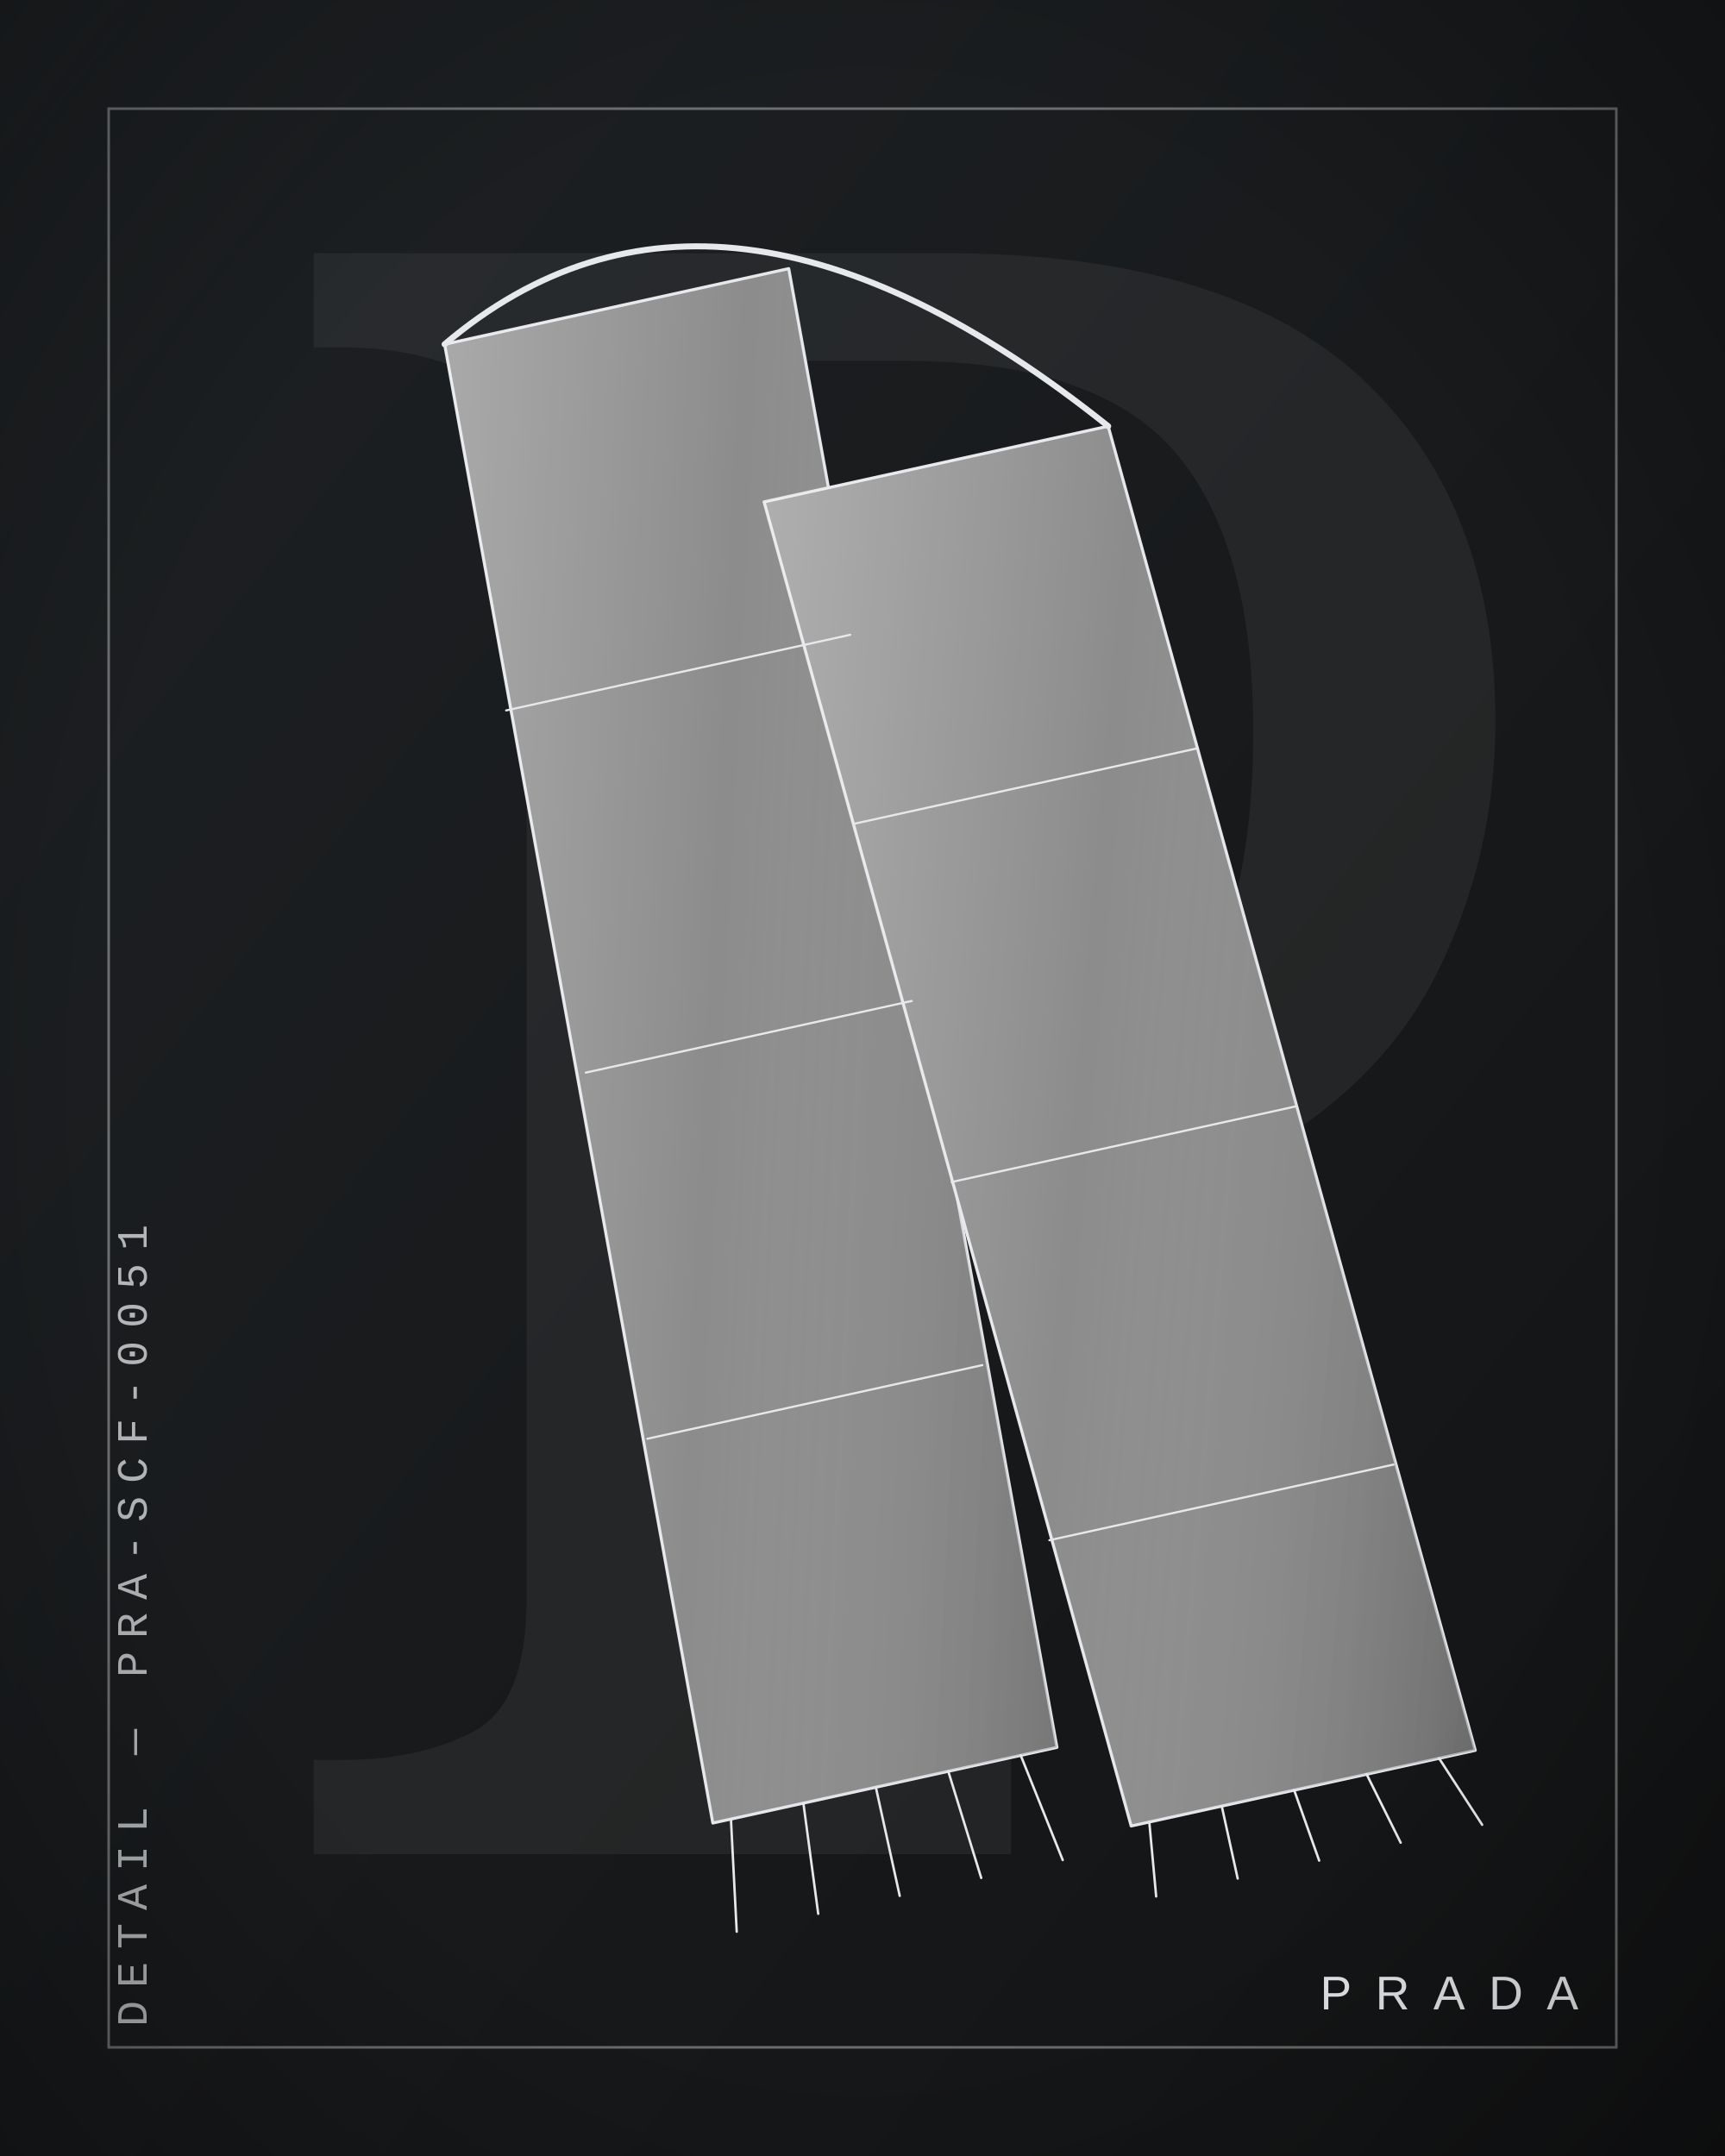
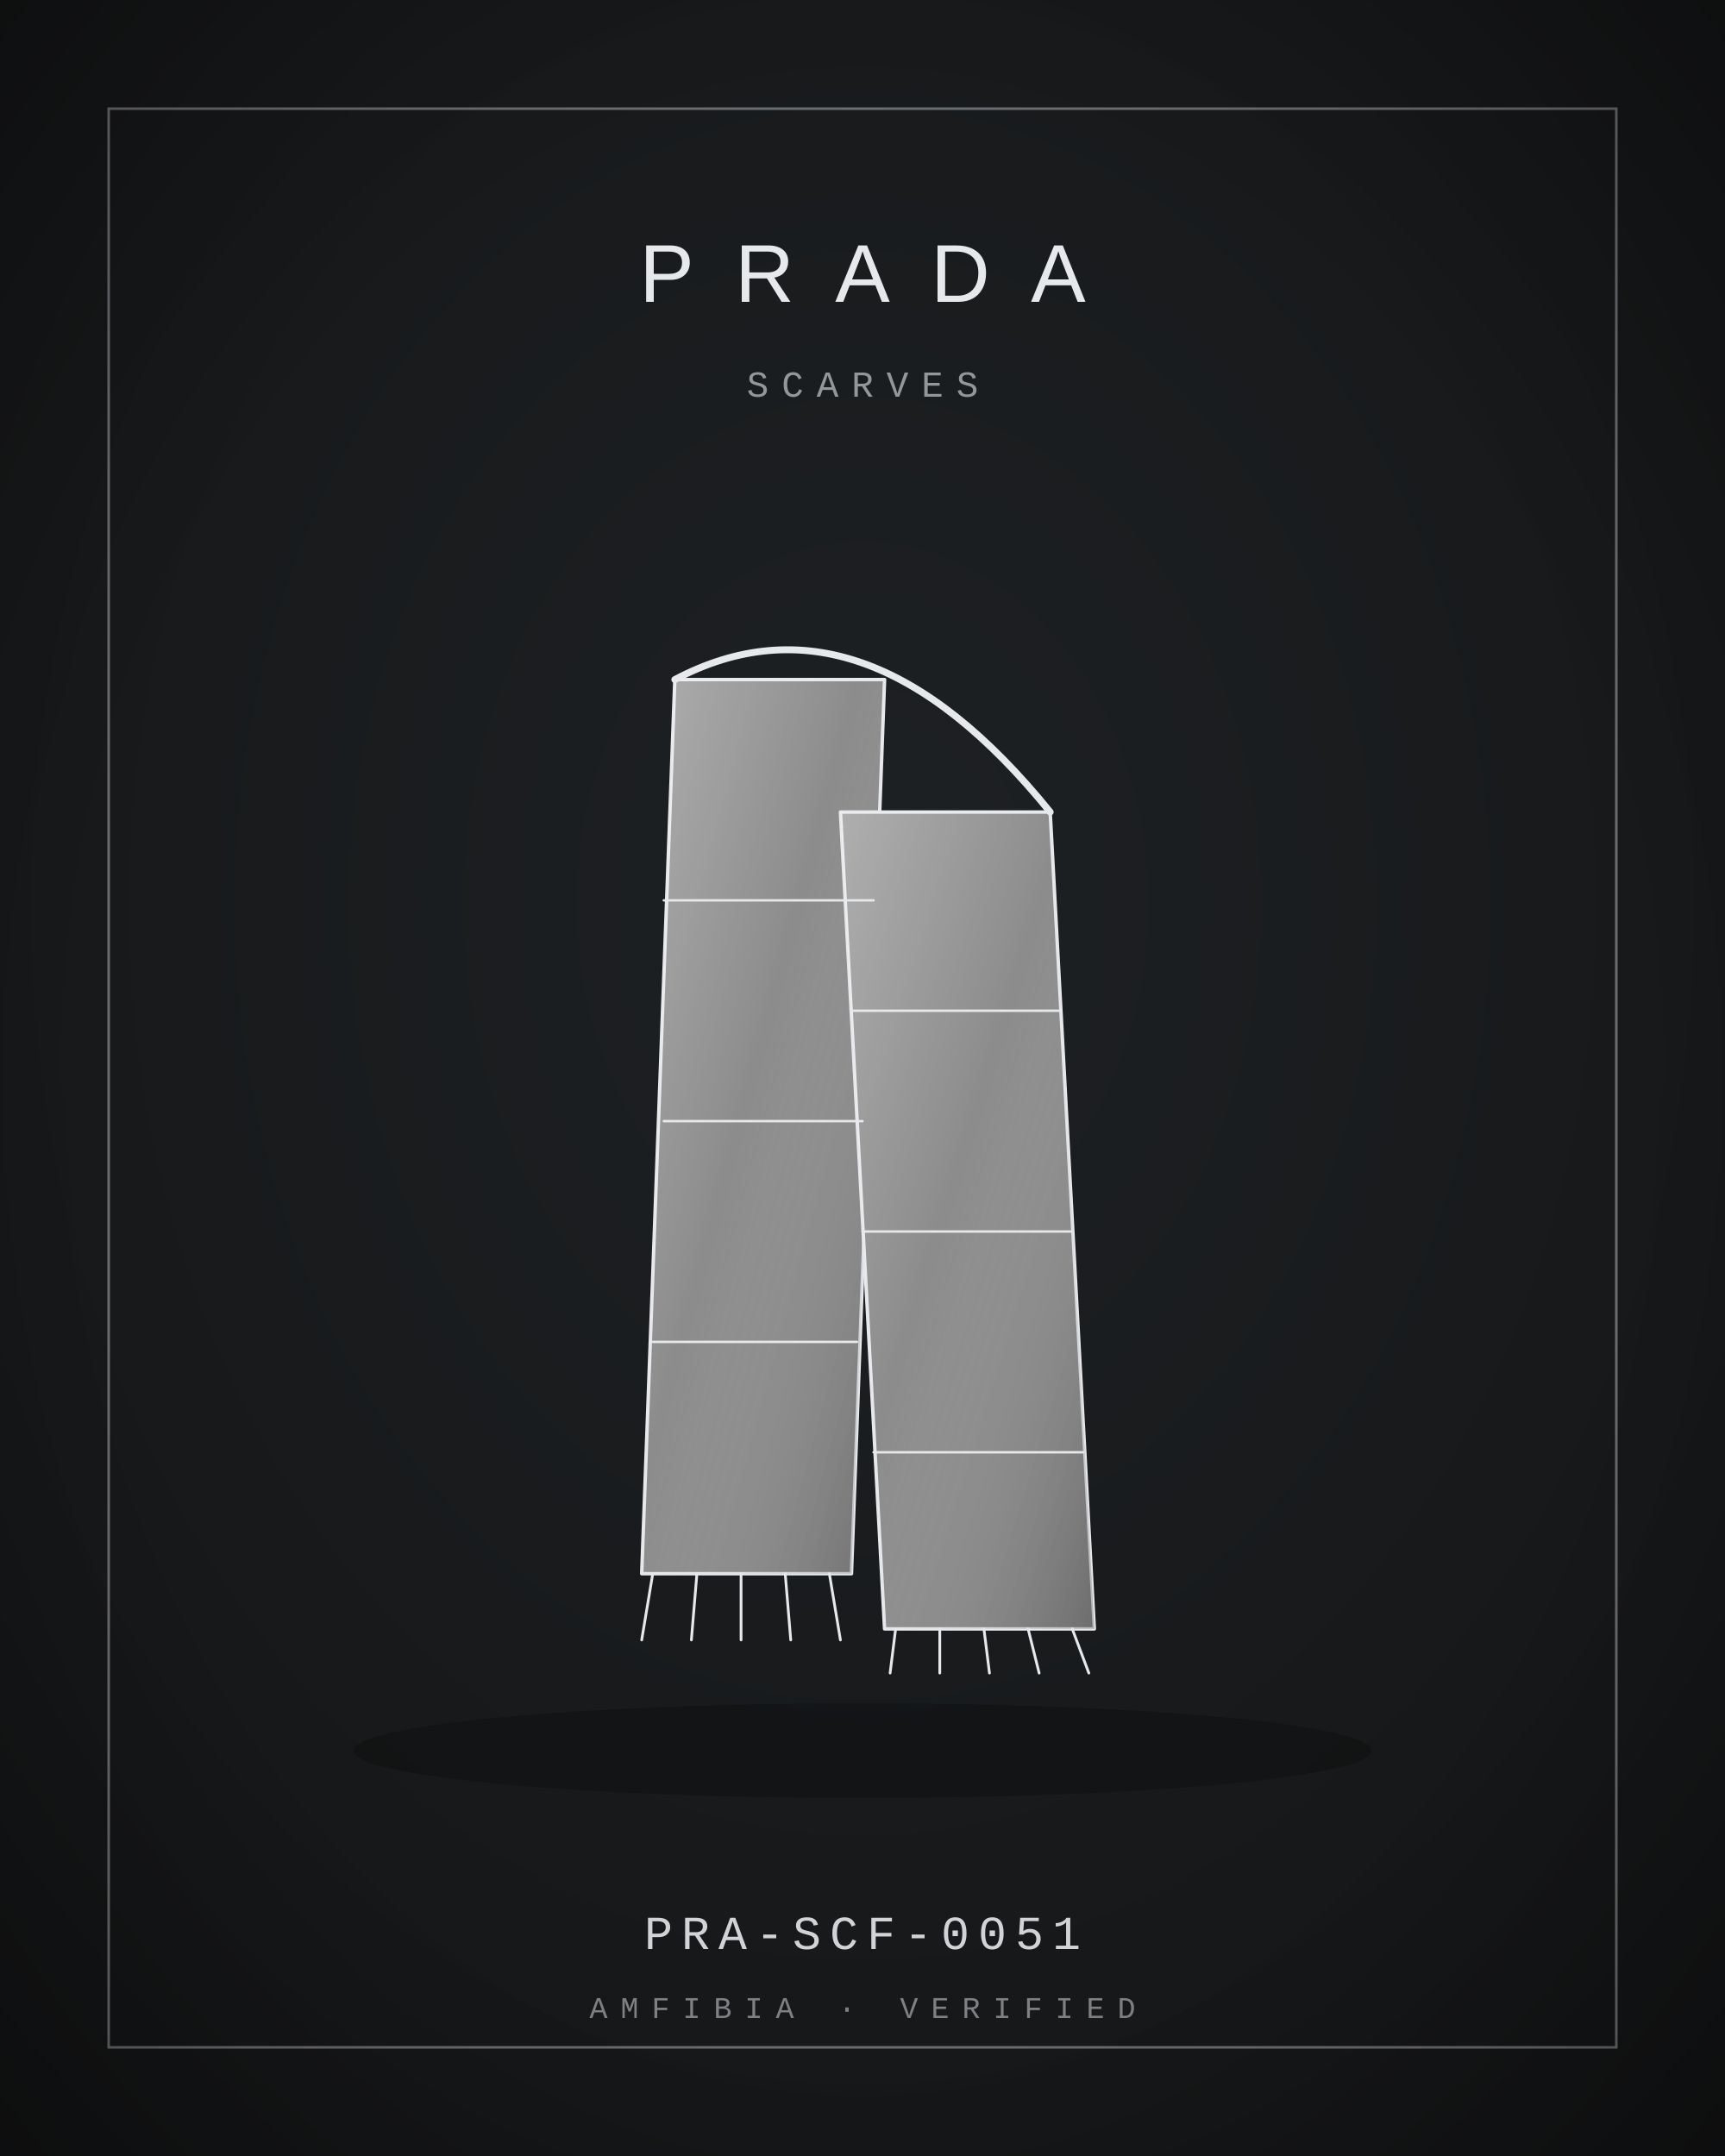
<svg xmlns="http://www.w3.org/2000/svg" viewBox="0 0 400 500" width="800" height="1000">
  <defs>
    <radialGradient id="bg" cx="50%" cy="42%" r="80%">
      <stop offset="0" stop-color="#1E2124" />
      <stop offset="1" stop-color="#121314" />
    </radialGradient>
    <linearGradient id="bgd" x1="0" y1="0" x2="1" y2="1">
      <stop offset="0" stop-color="#1E2124" />
      <stop offset="1" stop-color="#121314" />
    </linearGradient>
    <linearGradient id="sheen" x1="0" y1="0" x2="1" y2="1">
      <stop offset="0" stop-color="#fff" stop-opacity=".30" />
      <stop offset=".45" stop-color="#fff" stop-opacity="0" />
      <stop offset="1" stop-color="#000" stop-opacity=".22" />
    </linearGradient>
    <linearGradient id="multi" x1="0" y1="0" x2="1" y2="1">
      <stop offset="0" stop-color="#B3122E" />
      <stop offset=".35" stop-color="#C9A227" />
      <stop offset=".7" stop-color="#2F5D46" />
      <stop offset="1" stop-color="#3557A0" />
    </linearGradient>
    <radialGradient id="vig" cx="50%" cy="50%" r="75%">
      <stop offset=".6" stop-color="#000" stop-opacity="0" />
      <stop offset="1" stop-color="#000" stop-opacity=".35" />
    </radialGradient>
  </defs>
-   <rect width="400" height="500" fill="url(#bgd)" />
-   <text x="210" y="430" text-anchor="middle" font-family="Georgia, serif" font-size="520" fill="#E6E8EB" opacity="0.06">P</text>
+   <rect width="400" height="500" fill="url(#bg)" />
  <rect x="25.2" y="25.2" width="349.6" height="449.6" fill="none" stroke="#E6E8EB" stroke-width="0.6" opacity="0.4" />
-   <g transform="rotate(-12.4 200 250) translate(0 20) scale(2.15)">
-     <path d="M66 20 L104 20 L98 182 L60 182 Z" fill="#8C8C8C" stroke="#E6E8EB" stroke-width="1.4" stroke-linejoin="round" stroke-linecap="round" vector-effect="non-scaling-stroke" />
+   <ellipse cx="200" cy="406" rx="118" ry="11" fill="#000" opacity="0.22" />
+   <g transform="translate(72 132) scale(1.28)">
+     <path d="M66 20 L104 20 L98 182 L60 182 Z" fill="#8C8C8C" stroke="#E6E8EB" stroke-width="1.6" stroke-linejoin="round" stroke-linecap="round" vector-effect="non-scaling-stroke" />
    <path d="M66 20 L104 20 L98 182 L60 182 Z" fill="url(#sheen)" stroke="none" />
-     <path d="M96 44 L134 44 L142 192 L104 192 Z" fill="#8C8C8C" stroke="#E6E8EB" stroke-width="1.4" stroke-linejoin="round" stroke-linecap="round" vector-effect="non-scaling-stroke" />
+     <path d="M96 44 L134 44 L142 192 L104 192 Z" fill="#8C8C8C" stroke="#E6E8EB" stroke-width="1.6" stroke-linejoin="round" stroke-linecap="round" vector-effect="non-scaling-stroke" />
    <path d="M96 44 L134 44 L142 192 L104 192 Z" fill="url(#sheen)" stroke="none" />
-     <path d="M66 20 Q100 2 134 44" fill="none" stroke="#E6E8EB" stroke-width="2.8" stroke-linejoin="round" stroke-linecap="round" vector-effect="non-scaling-stroke" />
-     <path d="M64 60 L102 60 M64 100 L100 100 M62 140 L99 140 M98 80 L136 80 M100 120 L138 120 M102 160 L140 160" fill="none" stroke="#E6E8EB" stroke-width="0.98" stroke-linejoin="round" stroke-linecap="round" vector-effect="non-scaling-stroke" />
-     <path d="M62 182 L60 194 M70 182 L69 194 M78 182 L78 194 M86 182 L87 194 M94 182 L96 194 M106 192 L105 200 M114 192 L114 200 M122 192 L123 200 M130 192 L132 200 M138 192 L141 200" fill="none" stroke="#E6E8EB" stroke-width="1.12" stroke-linejoin="round" stroke-linecap="round" vector-effect="non-scaling-stroke" />
-   </g>
-   <g transform="translate(34 470) rotate(-90)">
-     <text x="0" y="0" text-anchor="start" font-family="'Courier New', Courier, monospace" font-size="10" letter-spacing="3" fill="#E6E8EB" opacity="0.75">DETAIL — PRA-SCF-0051</text>
+     <path d="M66 20 Q100 2 134 44" fill="none" stroke="#E6E8EB" stroke-width="3.2" stroke-linejoin="round" stroke-linecap="round" vector-effect="non-scaling-stroke" />
+     <path d="M64 60 L102 60 M64 100 L100 100 M62 140 L99 140 M98 80 L136 80 M100 120 L138 120 M102 160 L140 160" fill="none" stroke="#E6E8EB" stroke-width="1.12" stroke-linejoin="round" stroke-linecap="round" vector-effect="non-scaling-stroke" />
+     <path d="M62 182 L60 194 M70 182 L69 194 M78 182 L78 194 M86 182 L87 194 M94 182 L96 194 M106 192 L105 200 M114 192 L114 200 M122 192 L123 200 M130 192 L132 200 M138 192 L141 200" fill="none" stroke="#E6E8EB" stroke-width="1.28" stroke-linejoin="round" stroke-linecap="round" vector-effect="non-scaling-stroke" />
  </g>
  <g>
-     <text x="366" y="466" text-anchor="end" font-size="11" fill="#E6E8EB" font-family="'Helvetica Neue', Arial, sans-serif" font-weight="300" letter-spacing="5.5">PRADA</text>
+     <text x="200" y="70" text-anchor="middle" font-size="19" fill="#E6E8EB" font-family="'Helvetica Neue', Arial, sans-serif" font-weight="300" letter-spacing="9.5">PRADA</text>
  </g>
+   <text x="200" y="92" text-anchor="middle" font-family="'Courier New', Courier, monospace" font-size="8.5" letter-spacing="3" fill="#E6E8EB" opacity="0.6">SCARVES</text>
+   <text x="200" y="452" text-anchor="middle" font-family="'Courier New', Courier, monospace" font-size="11" letter-spacing="2" fill="#E6E8EB" opacity="0.9">PRA-SCF-0051</text>
+   <text x="200" y="468" text-anchor="middle" font-family="'Courier New', Courier, monospace" font-size="7" letter-spacing="3" fill="#E6E8EB" opacity="0.5">AMFIBIA · VERIFIED</text>
  <rect width="400" height="500" fill="url(#vig)" />
</svg>
